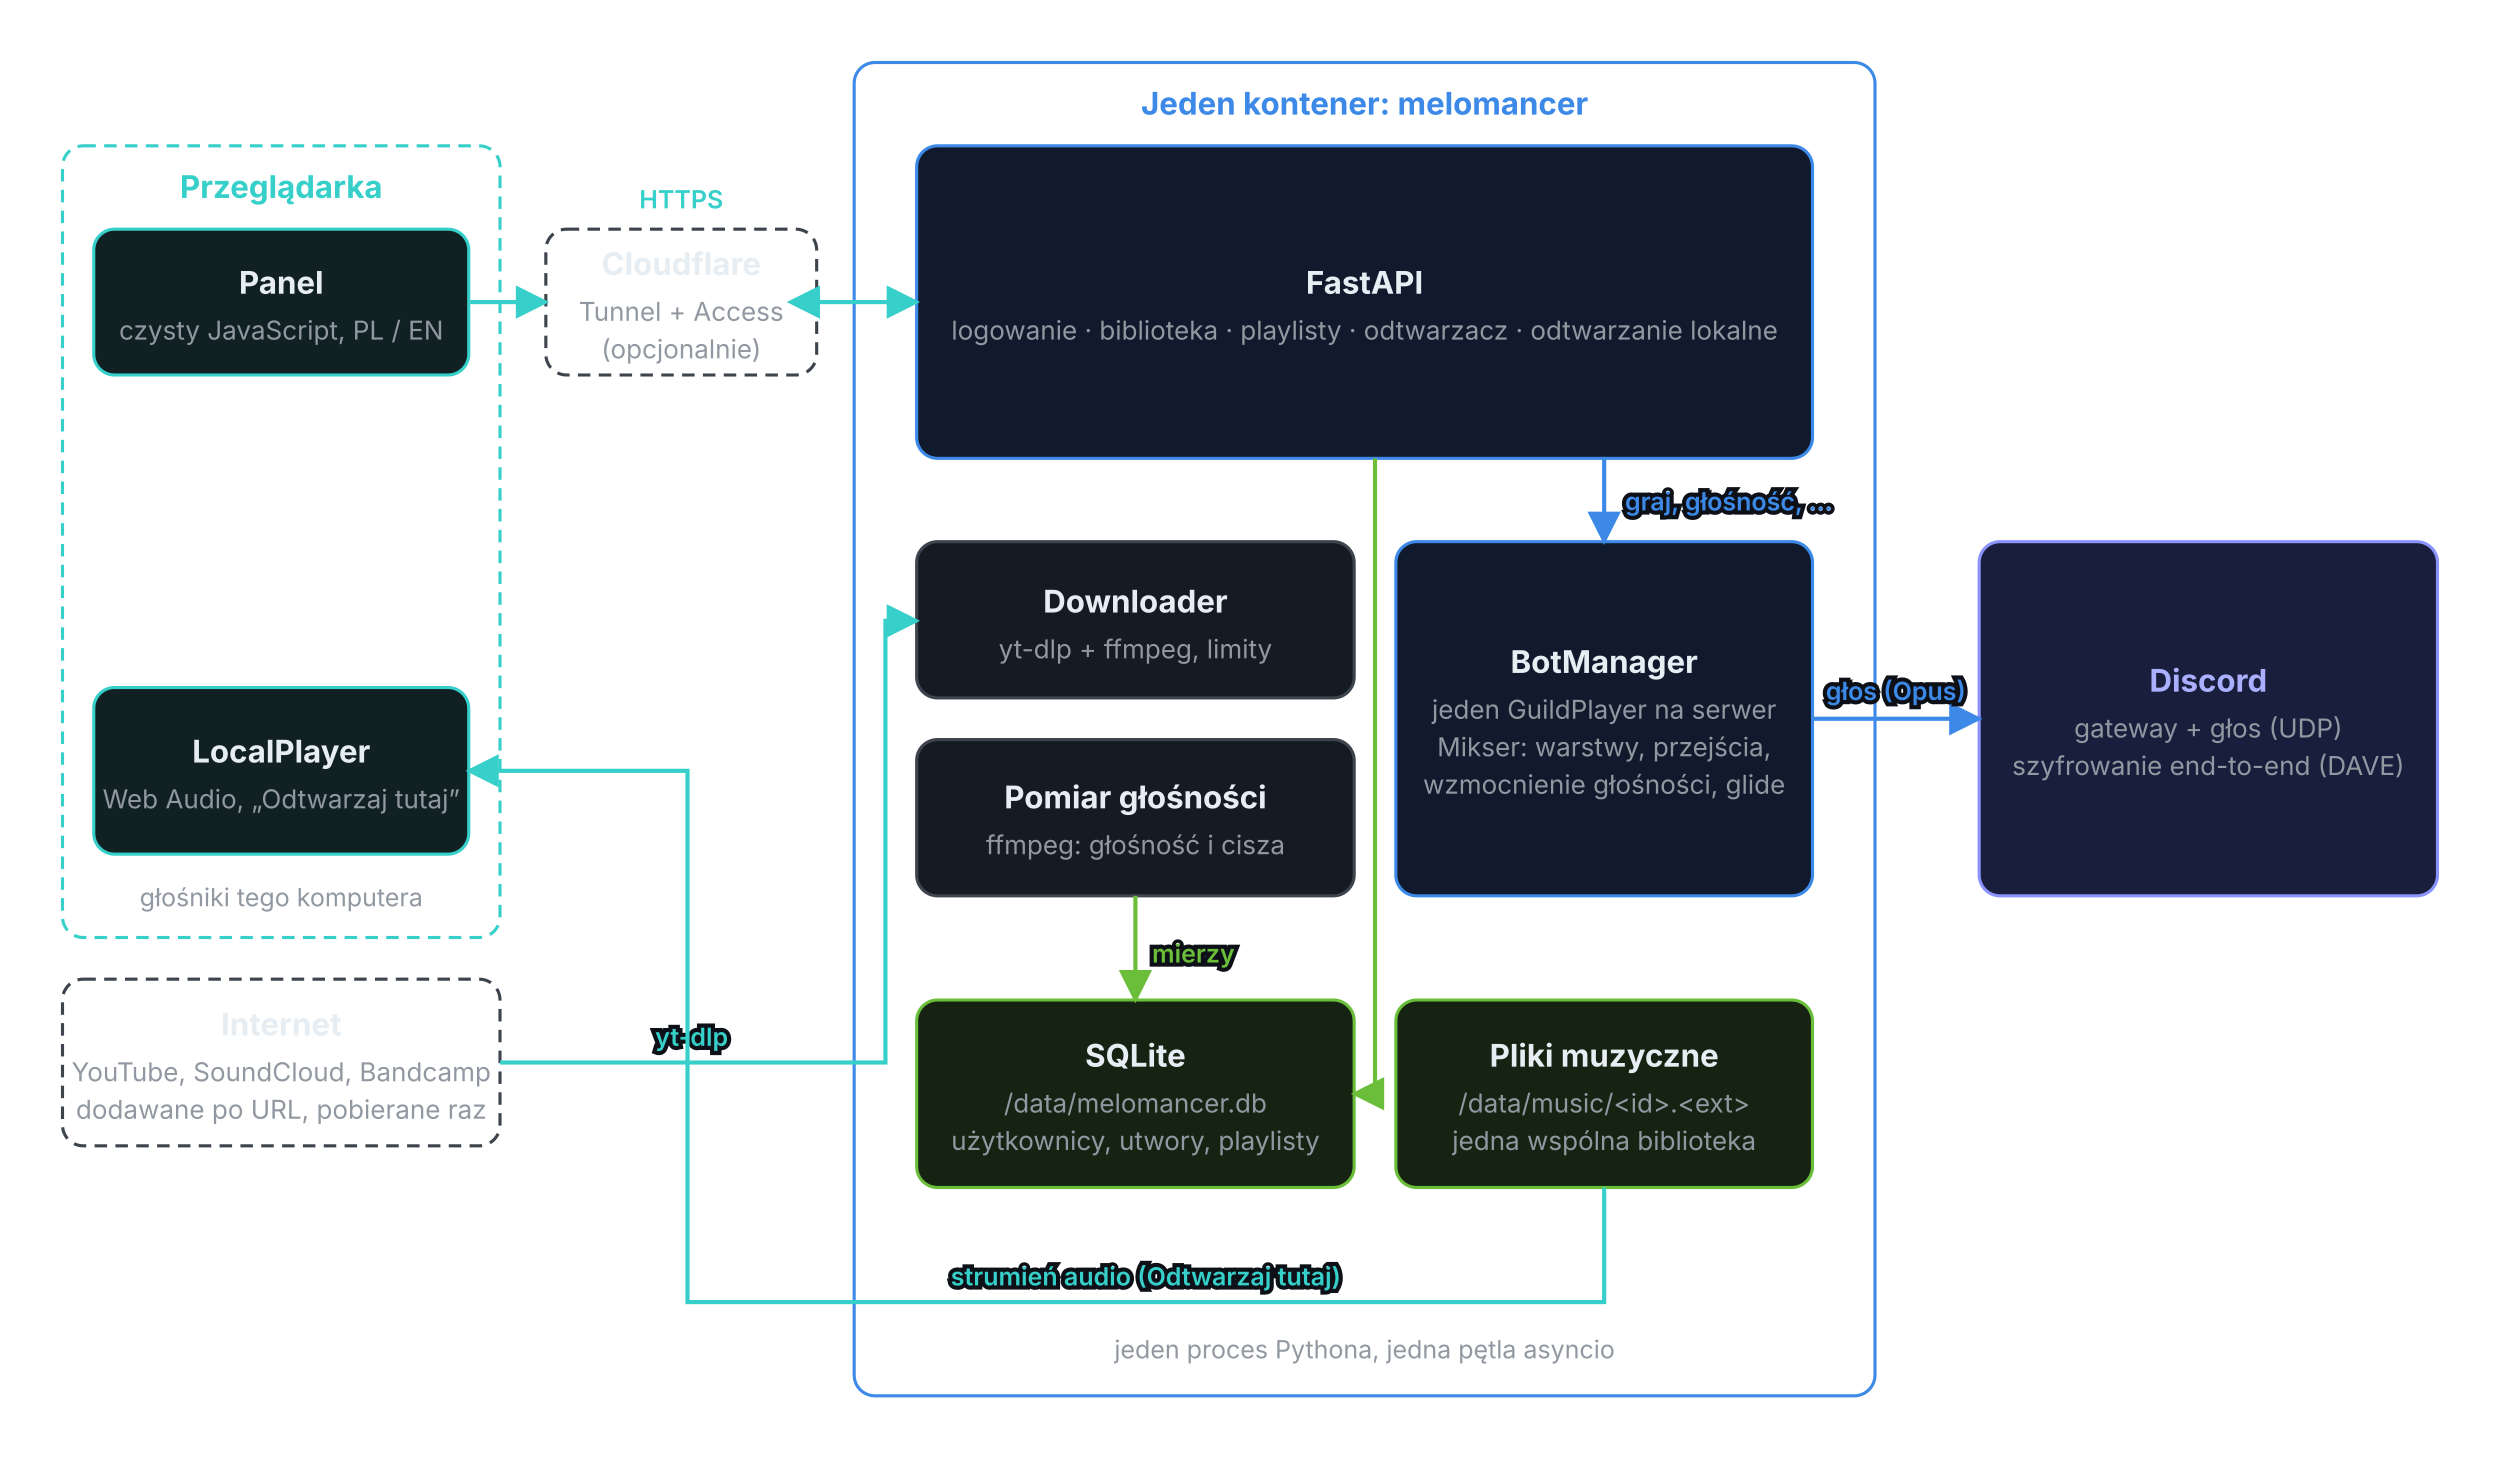
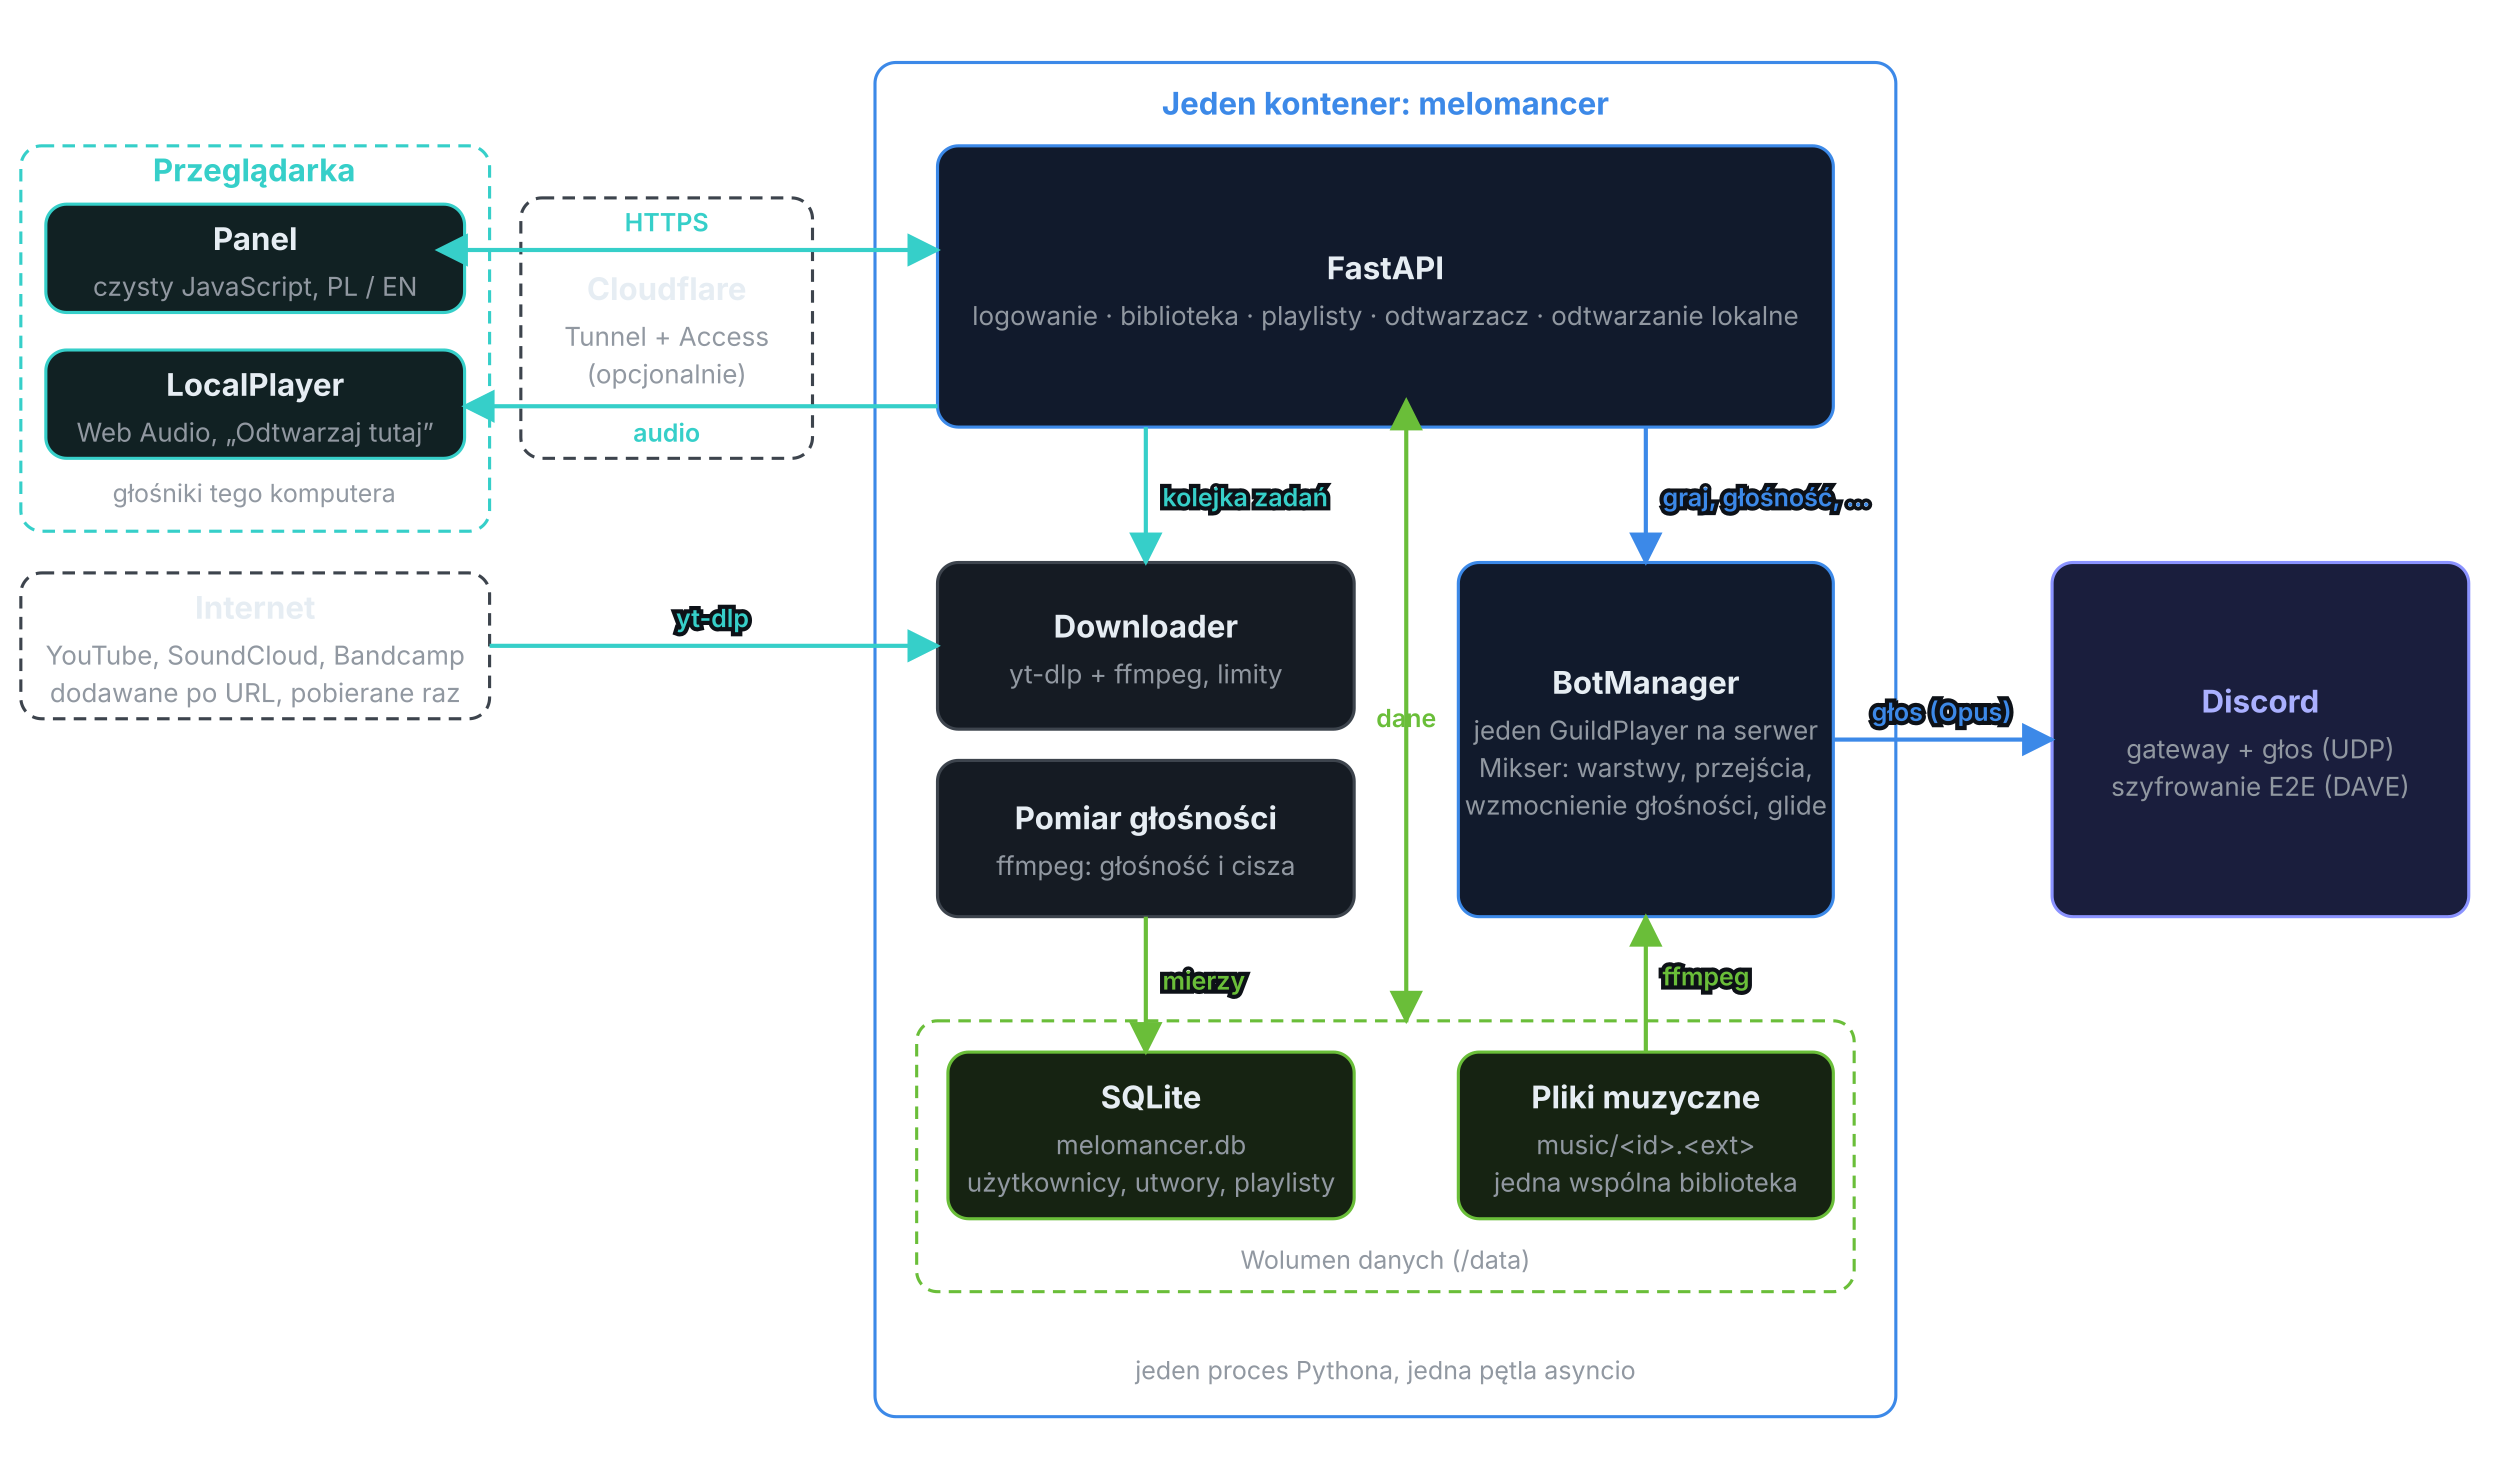
- <svg xmlns="http://www.w3.org/2000/svg" viewBox="0 0 1200 700" width="1200" height="700" font-family="Inter, 'Segoe UI', 'DejaVu Sans', Arial, sans-serif">
+ <svg xmlns="http://www.w3.org/2000/svg" viewBox="0 0 1200 710" width="1200" height="710" font-family="Inter, 'Segoe UI', 'DejaVu Sans', Arial, sans-serif">
  <defs>
    <marker id="head" viewBox="0 0 10 10" refX="9" refY="5" markerWidth="8" markerHeight="8" orient="auto">
      <path d="M0 0 L10 5 L0 10 z" fill="context-stroke" />
    </marker>
    <marker id="head-rev" viewBox="0 0 10 10" refX="1" refY="5" markerWidth="8" markerHeight="8" orient="auto-start-reverse">
      <path d="M0 0 L10 5 L0 10 z" fill="context-stroke" />
    </marker>
  </defs>
-   <rect x="30" y="70" width="210" height="380" rx="10" fill="none" stroke="#36cfc9" stroke-width="1.5" stroke-dasharray="6 4" />
-   <text x="135" y="95" text-anchor="middle" font-size="15" font-weight="700" fill="#36cfc9">Przeglądarka</text>
-   <rect x="45" y="110" width="180" height="70" rx="10" fill="#112123" stroke="#36cfc9" stroke-width="1.5" />
-   <text x="135.0" y="141" text-anchor="middle" font-size="15" font-weight="700" fill="#e6edf3">Panel</text>
-   <text x="135.0" y="163" text-anchor="middle" font-size="12.5" fill="#9198a1">czysty JavaScript, PL / EN</text>
-   <rect x="45" y="330" width="180" height="80" rx="10" fill="#112123" stroke="#36cfc9" stroke-width="1.5" />
-   <text x="135.0" y="366" text-anchor="middle" font-size="15" font-weight="700" fill="#e6edf3">LocalPlayer</text>
-   <text x="135.0" y="388" text-anchor="middle" font-size="12.5" fill="#9198a1">Web Audio, „Odtwarzaj tutaj”</text>
-   <text x="135" y="435" text-anchor="middle" font-size="12" font-weight="400" fill="#9198a1">głośniki tego komputera</text>
-   <rect x="262" y="110" width="130" height="70" rx="10" fill="none" stroke="#3d444d" stroke-width="1.5" stroke-dasharray="6 4" />
-   <text x="327.0" y="132" text-anchor="middle" font-size="15" font-weight="700" fill="#e6edf3">Cloudflare</text>
-   <text x="327.0" y="154" text-anchor="middle" font-size="12.5" fill="#9198a1">Tunnel + Access</text>
-   <text x="327.0" y="172" text-anchor="middle" font-size="12.5" fill="#9198a1">(opcjonalnie)</text>
-   <rect x="30" y="470" width="210" height="80" rx="10" fill="none" stroke="#3d444d" stroke-width="1.5" stroke-dasharray="6 4" />
-   <text x="135.0" y="497" text-anchor="middle" font-size="15" font-weight="700" fill="#e6edf3">Internet</text>
-   <text x="135.0" y="519" text-anchor="middle" font-size="12.5" fill="#9198a1">YouTube, SoundCloud, Bandcamp</text>
-   <text x="135.0" y="537" text-anchor="middle" font-size="12.5" fill="#9198a1">dodawane po URL, pobierane raz</text>
-   <rect x="410" y="30" width="490" height="640" rx="10" fill="none" stroke="#3c89e8" stroke-width="1.5" />
-   <text x="655" y="55" text-anchor="middle" font-size="15" font-weight="700" fill="#3c89e8">Jeden kontener: melomancer</text>
-   <rect x="440" y="70" width="430" height="150" rx="10" fill="#111a2c" stroke="#3c89e8" stroke-width="1.5" />
-   <text x="655.0" y="141" text-anchor="middle" font-size="15" font-weight="700" fill="#e6edf3">FastAPI</text>
-   <text x="655.0" y="163" text-anchor="middle" font-size="12.5" fill="#9198a1">logowanie · biblioteka · playlisty · odtwarzacz · odtwarzanie lokalne</text>
-   <rect x="440" y="260" width="210" height="75" rx="10" fill="#151b23" stroke="#3d444d" stroke-width="1.5" />
-   <text x="545.0" y="294" text-anchor="middle" font-size="15" font-weight="700" fill="#e6edf3">Downloader</text>
-   <text x="545.0" y="316" text-anchor="middle" font-size="12.5" fill="#9198a1">yt-dlp + ffmpeg, limity</text>
-   <rect x="440" y="355" width="210" height="75" rx="10" fill="#151b23" stroke="#3d444d" stroke-width="1.5" />
-   <text x="545.0" y="388" text-anchor="middle" font-size="15" font-weight="700" fill="#e6edf3">Pomiar głośności</text>
-   <text x="545.0" y="410" text-anchor="middle" font-size="12.5" fill="#9198a1">ffmpeg: głośność i cisza</text>
-   <rect x="670" y="260" width="200" height="170" rx="10" fill="#111a2c" stroke="#3c89e8" stroke-width="1.5" />
-   <text x="770.0" y="323" text-anchor="middle" font-size="15" font-weight="700" fill="#e6edf3">BotManager</text>
-   <text x="770.0" y="345" text-anchor="middle" font-size="12.5" fill="#9198a1">jeden GuildPlayer na serwer</text>
-   <text x="770.0" y="363" text-anchor="middle" font-size="12.5" fill="#9198a1">Mikser: warstwy, przejścia,</text>
-   <text x="770.0" y="381" text-anchor="middle" font-size="12.5" fill="#9198a1">wzmocnienie głośności, glide</text>
-   <rect x="440" y="480" width="210" height="90" rx="10" fill="#162312" stroke="#6abe39" stroke-width="1.5" />
-   <text x="545.0" y="512" text-anchor="middle" font-size="15" font-weight="700" fill="#e6edf3">SQLite</text>
-   <text x="545.0" y="534" text-anchor="middle" font-size="12.5" fill="#9198a1">/data/melomancer.db</text>
-   <text x="545.0" y="552" text-anchor="middle" font-size="12.5" fill="#9198a1">użytkownicy, utwory, playlisty</text>
-   <rect x="670" y="480" width="200" height="90" rx="10" fill="#162312" stroke="#6abe39" stroke-width="1.5" />
-   <text x="770.0" y="512" text-anchor="middle" font-size="15" font-weight="700" fill="#e6edf3">Pliki muzyczne</text>
-   <text x="770.0" y="534" text-anchor="middle" font-size="12.5" fill="#9198a1">/data/music/&lt;id&gt;.&lt;ext&gt;</text>
-   <text x="770.0" y="552" text-anchor="middle" font-size="12.5" fill="#9198a1">jedna wspólna biblioteka</text>
-   <text x="655" y="652" text-anchor="middle" font-size="12" font-weight="400" fill="#9198a1">jeden proces Pythona, jedna pętla asyncio</text>
-   <rect x="950" y="260" width="220" height="170" rx="10" fill="#1a1e3d" stroke="#8b93ff" stroke-width="1.5" />
-   <text x="1060.0" y="332" text-anchor="middle" font-size="15" font-weight="700" fill="#aab0ff">Discord</text>
-   <text x="1060.0" y="354" text-anchor="middle" font-size="12.5" fill="#9198a1">gateway + głos (UDP)</text>
-   <text x="1060.0" y="372" text-anchor="middle" font-size="12.5" fill="#9198a1">szyfrowanie end-to-end (DAVE)</text>
-   <path d="M225 145 L262 145" fill="none" stroke="#36cfc9" stroke-width="2" marker-end="url(#head)" />
-   <path d="M392 145 L440 145" fill="none" stroke="#36cfc9" stroke-width="2" marker-end="url(#head)" marker-start="url(#head-rev)" />
-   <text x="327" y="100" text-anchor="middle" font-size="12" font-weight="600" fill="#36cfc9">HTTPS</text>
-   <path d="M770 220 L770 260" fill="none" stroke="#3c89e8" stroke-width="2" marker-end="url(#head)" />
-   <text x="780" y="245" text-anchor="start" font-size="12" fill="#3c89e8" font-weight="600" paint-order="stroke" stroke="#0d1117" stroke-width="4">graj, głośność, ...</text>
-   <path d="M660 220 L660 525 L650 525" fill="none" stroke="#6abe39" stroke-width="2" marker-end="url(#head)" />
-   <path d="M545 430 L545 480" fill="none" stroke="#6abe39" stroke-width="2" marker-end="url(#head)" />
-   <text x="553" y="462" text-anchor="start" font-size="12" fill="#6abe39" font-weight="600" paint-order="stroke" stroke="#0d1117" stroke-width="4">mierzy</text>
-   <path d="M870 345 L950 345" fill="none" stroke="#3c89e8" stroke-width="2" marker-end="url(#head)" />
-   <text x="910" y="336" text-anchor="middle" font-size="12" fill="#3c89e8" font-weight="600" paint-order="stroke" stroke="#0d1117" stroke-width="4">głos (Opus)</text>
-   <path d="M240 510 L425 510 L425 298 L440 298" fill="none" stroke="#36cfc9" stroke-width="2" marker-end="url(#head)" />
-   <text x="332" y="502" text-anchor="middle" font-size="12" fill="#36cfc9" font-weight="600" paint-order="stroke" stroke="#0d1117" stroke-width="4">yt-dlp</text>
-   <path d="M770 570 L770 625 L330 625 L330 370 L225 370" fill="none" stroke="#36cfc9" stroke-width="2" marker-end="url(#head)" />
-   <text x="550" y="617" text-anchor="middle" font-size="12" fill="#36cfc9" font-weight="600" paint-order="stroke" stroke="#0d1117" stroke-width="4">strumień audio (Odtwarzaj tutaj)</text>
+   <rect x="10" y="70" width="225" height="185" rx="10" fill="none" stroke="#36cfc9" stroke-width="1.5" stroke-dasharray="6 4" />
+   <text x="122" y="87" text-anchor="middle" font-size="15" font-weight="700" fill="#36cfc9">Przeglądarka</text>
+   <rect x="22" y="98" width="201" height="52" rx="10" fill="#112123" stroke="#36cfc9" stroke-width="1.5" />
+   <text x="122.5" y="120" text-anchor="middle" font-size="15" font-weight="700" fill="#e6edf3">Panel</text>
+   <text x="122.5" y="142" text-anchor="middle" font-size="12.5" fill="#9198a1">czysty JavaScript, PL / EN</text>
+   <rect x="22" y="168" width="201" height="52" rx="10" fill="#112123" stroke="#36cfc9" stroke-width="1.5" />
+   <text x="122.5" y="190" text-anchor="middle" font-size="15" font-weight="700" fill="#e6edf3">LocalPlayer</text>
+   <text x="122.5" y="212" text-anchor="middle" font-size="12.5" fill="#9198a1">Web Audio, „Odtwarzaj tutaj”</text>
+   <text x="122" y="241" text-anchor="middle" font-size="12" font-weight="400" fill="#9198a1">głośniki tego komputera</text>
+   <rect x="250" y="95" width="140" height="125" rx="10" fill="none" stroke="#3d444d" stroke-width="1.5" stroke-dasharray="6 4" />
+   <text x="320.0" y="144" text-anchor="middle" font-size="15" font-weight="700" fill="#e6edf3">Cloudflare</text>
+   <text x="320.0" y="166" text-anchor="middle" font-size="12.5" fill="#9198a1">Tunnel + Access</text>
+   <text x="320.0" y="184" text-anchor="middle" font-size="12.5" fill="#9198a1">(opcjonalnie)</text>
+   <rect x="10" y="275" width="225" height="70" rx="10" fill="none" stroke="#3d444d" stroke-width="1.5" stroke-dasharray="6 4" />
+   <text x="122.5" y="297" text-anchor="middle" font-size="15" font-weight="700" fill="#e6edf3">Internet</text>
+   <text x="122.5" y="319" text-anchor="middle" font-size="12.5" fill="#9198a1">YouTube, SoundCloud, Bandcamp</text>
+   <text x="122.5" y="337" text-anchor="middle" font-size="12.5" fill="#9198a1">dodawane po URL, pobierane raz</text>
+   <rect x="420" y="30" width="490" height="650" rx="10" fill="none" stroke="#3c89e8" stroke-width="1.5" />
+   <text x="665" y="55" text-anchor="middle" font-size="15" font-weight="700" fill="#3c89e8">Jeden kontener: melomancer</text>
+   <rect x="450" y="70" width="430" height="135" rx="10" fill="#111a2c" stroke="#3c89e8" stroke-width="1.5" />
+   <text x="665.0" y="134" text-anchor="middle" font-size="15" font-weight="700" fill="#e6edf3">FastAPI</text>
+   <text x="665.0" y="156" text-anchor="middle" font-size="12.5" fill="#9198a1">logowanie · biblioteka · playlisty · odtwarzacz · odtwarzanie lokalne</text>
+   <rect x="450" y="270" width="200" height="80" rx="10" fill="#151b23" stroke="#3d444d" stroke-width="1.5" />
+   <text x="550.0" y="306" text-anchor="middle" font-size="15" font-weight="700" fill="#e6edf3">Downloader</text>
+   <text x="550.0" y="328" text-anchor="middle" font-size="12.5" fill="#9198a1">yt-dlp + ffmpeg, limity</text>
+   <rect x="450" y="365" width="200" height="75" rx="10" fill="#151b23" stroke="#3d444d" stroke-width="1.5" />
+   <text x="550.0" y="398" text-anchor="middle" font-size="15" font-weight="700" fill="#e6edf3">Pomiar głośności</text>
+   <text x="550.0" y="420" text-anchor="middle" font-size="12.5" fill="#9198a1">ffmpeg: głośność i cisza</text>
+   <rect x="700" y="270" width="180" height="170" rx="10" fill="#111a2c" stroke="#3c89e8" stroke-width="1.5" />
+   <text x="790.0" y="333" text-anchor="middle" font-size="15" font-weight="700" fill="#e6edf3">BotManager</text>
+   <text x="790.0" y="355" text-anchor="middle" font-size="12.5" fill="#9198a1">jeden GuildPlayer na serwer</text>
+   <text x="790.0" y="373" text-anchor="middle" font-size="12.5" fill="#9198a1">Mikser: warstwy, przejścia,</text>
+   <text x="790.0" y="391" text-anchor="middle" font-size="12.5" fill="#9198a1">wzmocnienie głośności, glide</text>
+   <rect x="440" y="490" width="450" height="130" rx="10" fill="none" stroke="#6abe39" stroke-width="1.5" stroke-dasharray="6 4" />
+   <text x="665" y="609" text-anchor="middle" font-size="12" font-weight="400" fill="#9198a1">Wolumen danych (/data)</text>
+   <rect x="455" y="505" width="195" height="80" rx="10" fill="#162312" stroke="#6abe39" stroke-width="1.5" />
+   <text x="552.5" y="532" text-anchor="middle" font-size="15" font-weight="700" fill="#e6edf3">SQLite</text>
+   <text x="552.5" y="554" text-anchor="middle" font-size="12.5" fill="#9198a1">melomancer.db</text>
+   <text x="552.5" y="572" text-anchor="middle" font-size="12.5" fill="#9198a1">użytkownicy, utwory, playlisty</text>
+   <rect x="700" y="505" width="180" height="80" rx="10" fill="#162312" stroke="#6abe39" stroke-width="1.5" />
+   <text x="790.0" y="532" text-anchor="middle" font-size="15" font-weight="700" fill="#e6edf3">Pliki muzyczne</text>
+   <text x="790.0" y="554" text-anchor="middle" font-size="12.5" fill="#9198a1">music/&lt;id&gt;.&lt;ext&gt;</text>
+   <text x="790.0" y="572" text-anchor="middle" font-size="12.5" fill="#9198a1">jedna wspólna biblioteka</text>
+   <text x="665" y="662" text-anchor="middle" font-size="12" font-weight="400" fill="#9198a1">jeden proces Pythona, jedna pętla asyncio</text>
+   <rect x="985" y="270" width="200" height="170" rx="10" fill="#1a1e3d" stroke="#8b93ff" stroke-width="1.5" />
+   <text x="1085.0" y="342" text-anchor="middle" font-size="15" font-weight="700" fill="#aab0ff">Discord</text>
+   <text x="1085.0" y="364" text-anchor="middle" font-size="12.5" fill="#9198a1">gateway + głos (UDP)</text>
+   <text x="1085.0" y="382" text-anchor="middle" font-size="12.5" fill="#9198a1">szyfrowanie E2E (DAVE)</text>
+   <path d="M223 120 L450 120" fill="none" stroke="#36cfc9" stroke-width="2" marker-end="url(#head)" marker-start="url(#head-rev)" />
+   <text x="320" y="111" text-anchor="middle" font-size="12" font-weight="600" fill="#36cfc9">HTTPS</text>
+   <path d="M450 195 L223 195" fill="none" stroke="#36cfc9" stroke-width="2" marker-end="url(#head)" />
+   <text x="320" y="212" text-anchor="middle" font-size="12" font-weight="600" fill="#36cfc9">audio</text>
+   <path d="M550 205 L550 270" fill="none" stroke="#36cfc9" stroke-width="2" marker-end="url(#head)" />
+   <text x="558" y="243" text-anchor="start" font-size="12" fill="#36cfc9" font-weight="600" paint-order="stroke" stroke="#0d1117" stroke-width="4">kolejka zadań</text>
+   <path d="M790 205 L790 270" fill="none" stroke="#3c89e8" stroke-width="2" marker-end="url(#head)" />
+   <text x="798" y="243" text-anchor="start" font-size="12" fill="#3c89e8" font-weight="600" paint-order="stroke" stroke="#0d1117" stroke-width="4">graj, głośność, ...</text>
+   <path d="M675 205 L675 490" fill="none" stroke="#6abe39" stroke-width="2" marker-end="url(#head)" marker-start="url(#head-rev)" />
+   <text x="675" y="349" text-anchor="middle" font-size="12" font-weight="600" fill="#6abe39">dane</text>
+   <path d="M550 440 L550 505" fill="none" stroke="#6abe39" stroke-width="2" marker-end="url(#head)" />
+   <text x="558" y="475" text-anchor="start" font-size="12" fill="#6abe39" font-weight="600" paint-order="stroke" stroke="#0d1117" stroke-width="4">mierzy</text>
+   <path d="M790 505 L790 440" fill="none" stroke="#6abe39" stroke-width="2" marker-end="url(#head)" />
+   <text x="798" y="473" text-anchor="start" font-size="12" fill="#6abe39" font-weight="600" paint-order="stroke" stroke="#0d1117" stroke-width="4">ffmpeg</text>
+   <path d="M880 355 L985 355" fill="none" stroke="#3c89e8" stroke-width="2" marker-end="url(#head)" />
+   <text x="932" y="346" text-anchor="middle" font-size="12" fill="#3c89e8" font-weight="600" paint-order="stroke" stroke="#0d1117" stroke-width="4">głos (Opus)</text>
+   <path d="M235 310 L450 310" fill="none" stroke="#36cfc9" stroke-width="2" marker-end="url(#head)" />
+   <text x="342" y="301" text-anchor="middle" font-size="12" fill="#36cfc9" font-weight="600" paint-order="stroke" stroke="#0d1117" stroke-width="4">yt-dlp</text>
</svg>
